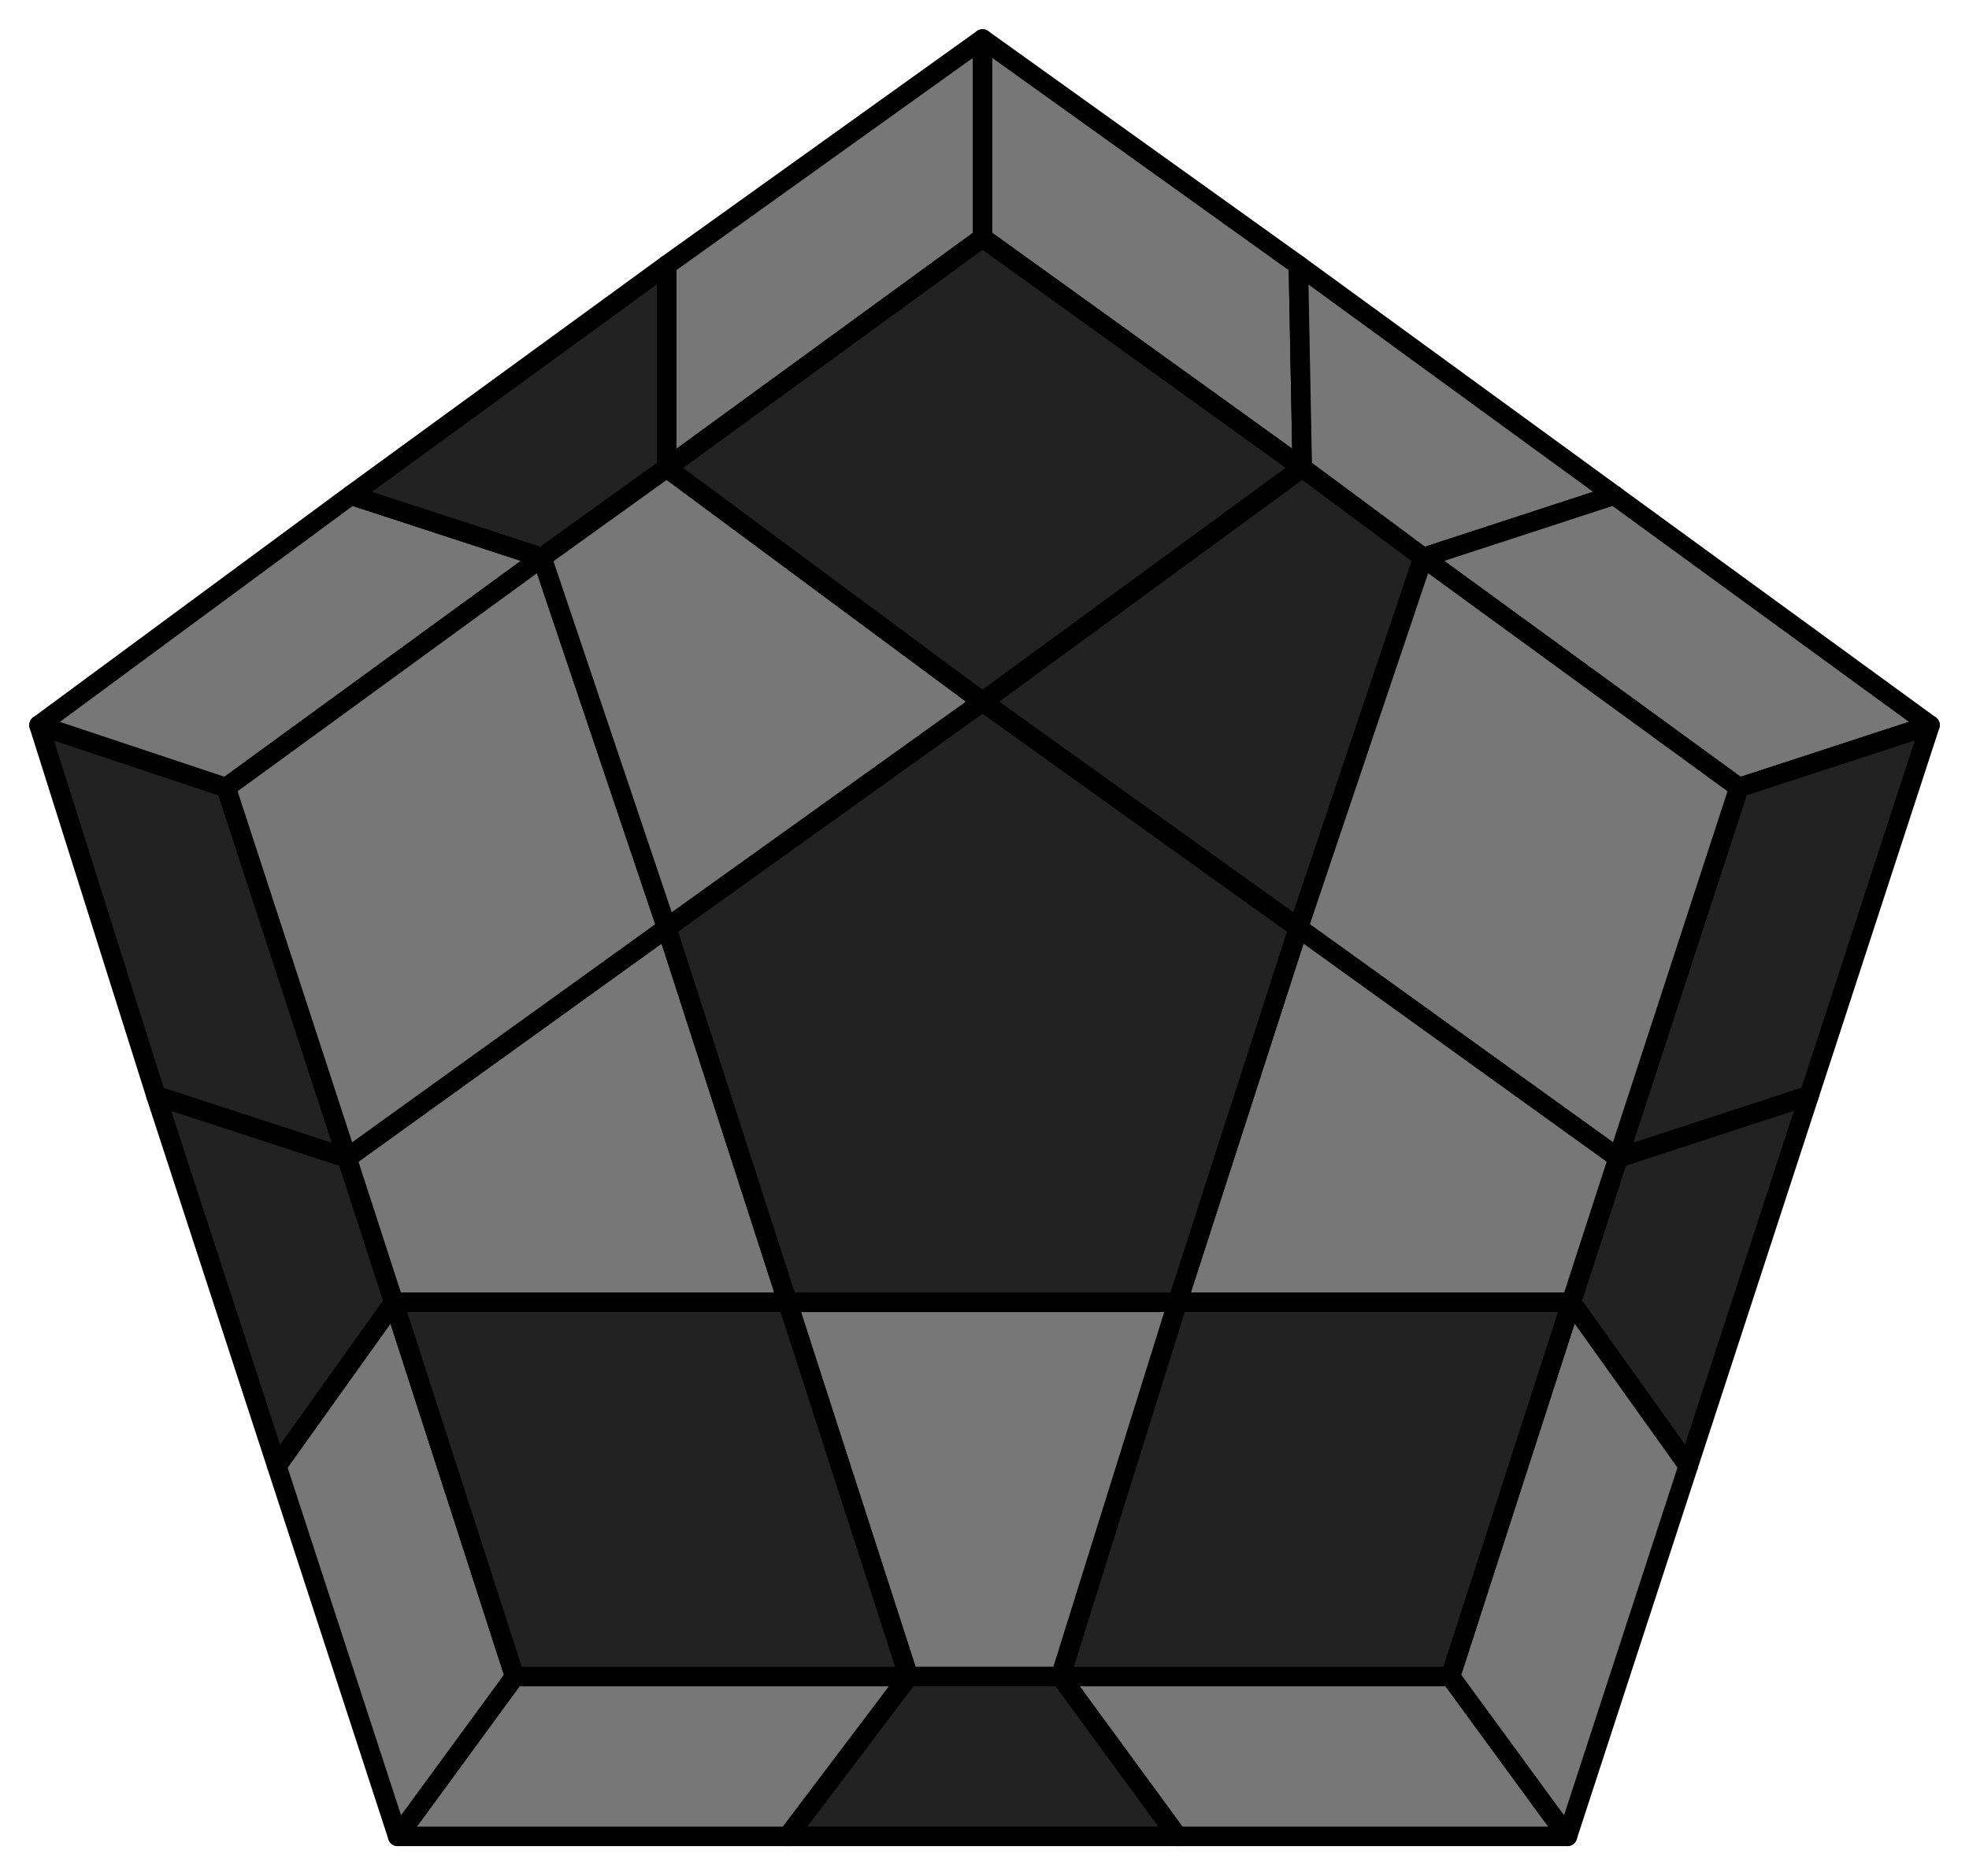
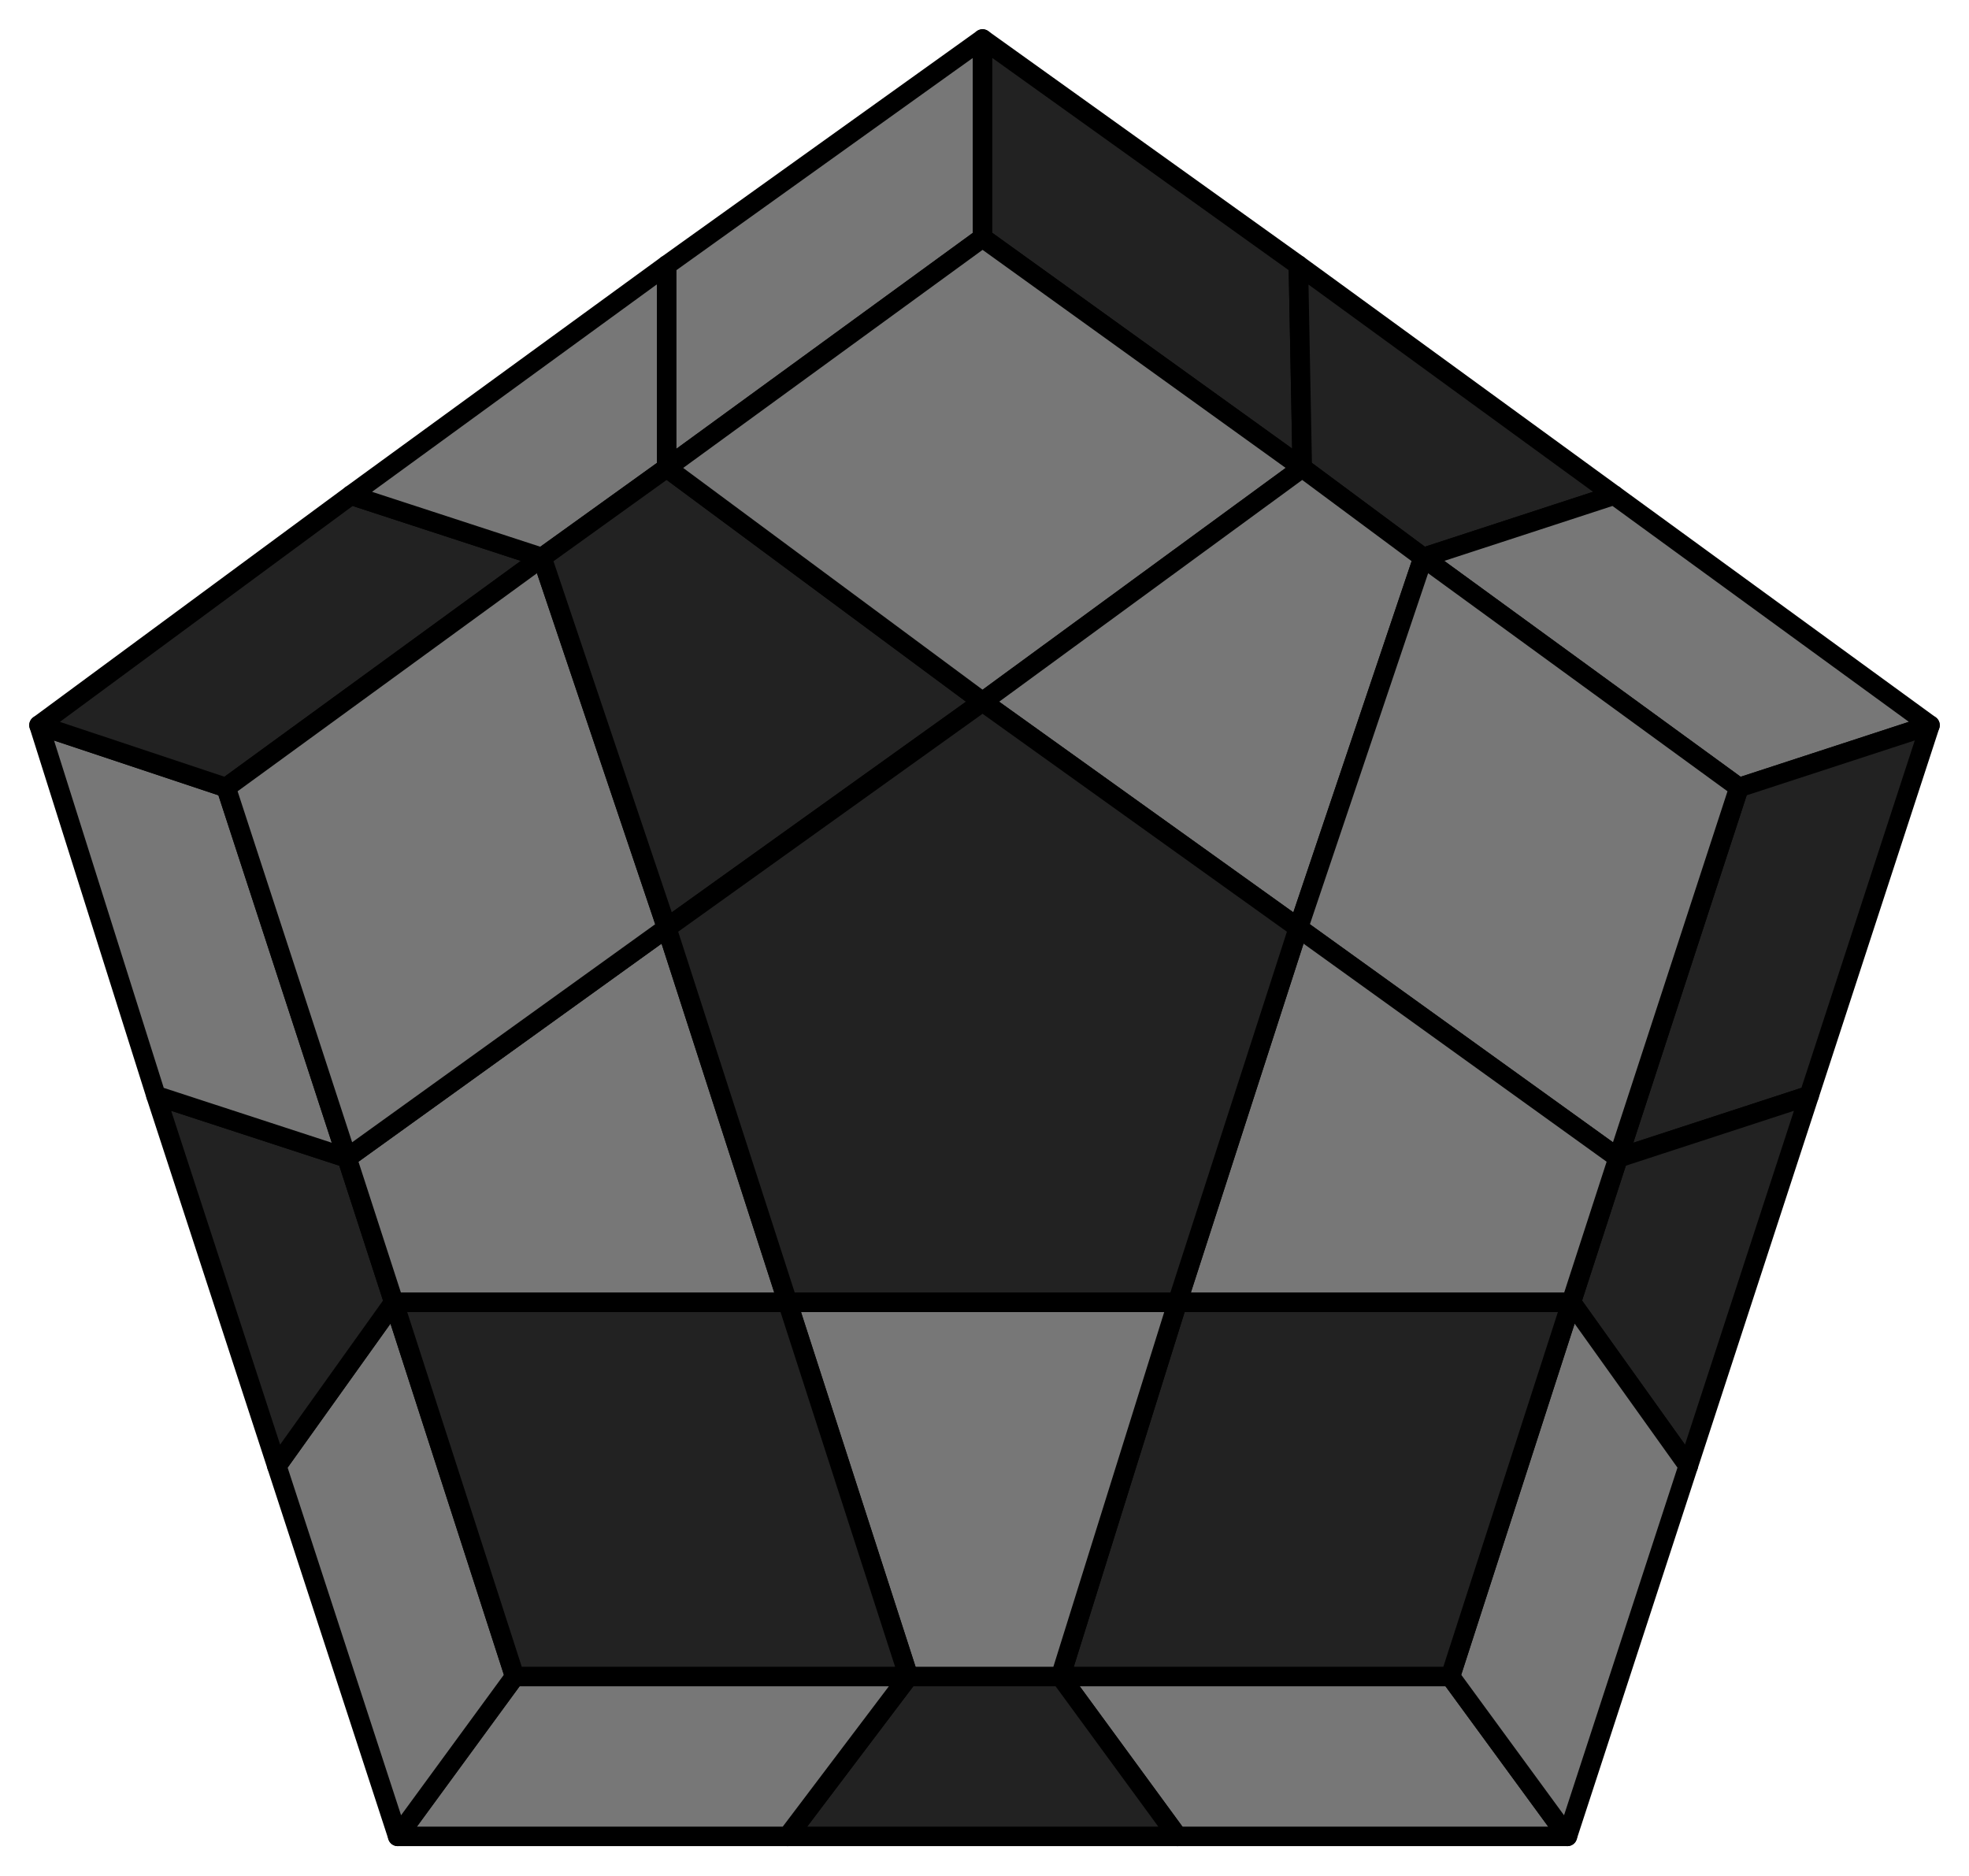
<svg xmlns="http://www.w3.org/2000/svg" id="202" width="505" height="481">
  <style>
polygon { stroke: black; stroke-width: 5px; stroke-linejoin: round;}
.light {fill: #777;}
.dark {fill: #222;}
</style>
  <polygon class="light" points="402 471 302 471 272 430 372 430" />
  <polygon class="dark" points="302 471 202 471 233 430 272 430" />
  <polygon class="light" points="202 471 102 471 132 430 233 430" />
  <polygon class="light" points="102 471 71 376 101 334 132 430" />
  <polygon class="dark" points="71 376 40 281 89 297 101 334" />
-   <polygon class="dark" points="40 281 10 186 58 202 89 297" />
-   <polygon class="light" points="10 186 90 127 139 143 58 202" />
-   <polygon class="dark" points="90 127 171 68 171 120 139 143" />
+   <polygon class="light" points="40 281 10 186 58 202 89 297" />
+   <polygon class="dark" points="10 186 90 127 139 143 58 202" />
+   <polygon class="light" points="90 127 171 68 171 120 139 143" />
  <polygon class="light" points="171 68 252 10 252 61 171 120" />
-   <polygon class="light" points="252 10 333 68 334 120 252 61" />
-   <polygon class="light" points="333 68 414 127 365 143 334 120" />
+   <polygon class="dark" points="252 10 333 68 334 120 252 61" />
+   <polygon class="dark" points="333 68 414 127 365 143 334 120" />
  <polygon class="light" points="414 127 495 186 446 202 365 143" />
  <polygon class="dark" points="495 186 464 281 415 297 446 202" />
  <polygon class="dark" points="464 281 433 376 403 334 415 297" />
  <polygon class="light" points="433 376 402 471 372 430 403 334" />
  <polygon class="dark" points="372 430 272 430 302 334 403 334" />
  <polygon class="light" points="272 430 233 430 202 334 302 334" />
  <polygon class="dark" points="132 430 101 334 202 334 233 430" />
  <polygon class="light" points="101 334 89 297 171 238 202 334" />
  <polygon class="light" points="58 202 139 143 171 238 89 297" />
-   <polygon class="light" points="139 143 171 120 252 180 171 238" />
-   <polygon class="dark" points="252 61 334 120 252 180 171 120" />
-   <polygon class="dark" points="334 120 365 143 333 238 252 180" />
+   <polygon class="dark" points="139 143 171 120 252 180 171 238" />
+   <polygon class="light" points="252 61 334 120 252 180 171 120" />
+   <polygon class="light" points="334 120 365 143 333 238 252 180" />
  <polygon class="light" points="446 202 415 297 333 238 365 143" />
  <polygon class="light" points="415 297 403 334 302 334 333 238" />
  <polygon class="dark" points="302 334 202 334 171 238 252 180 333 238" />
</svg>
